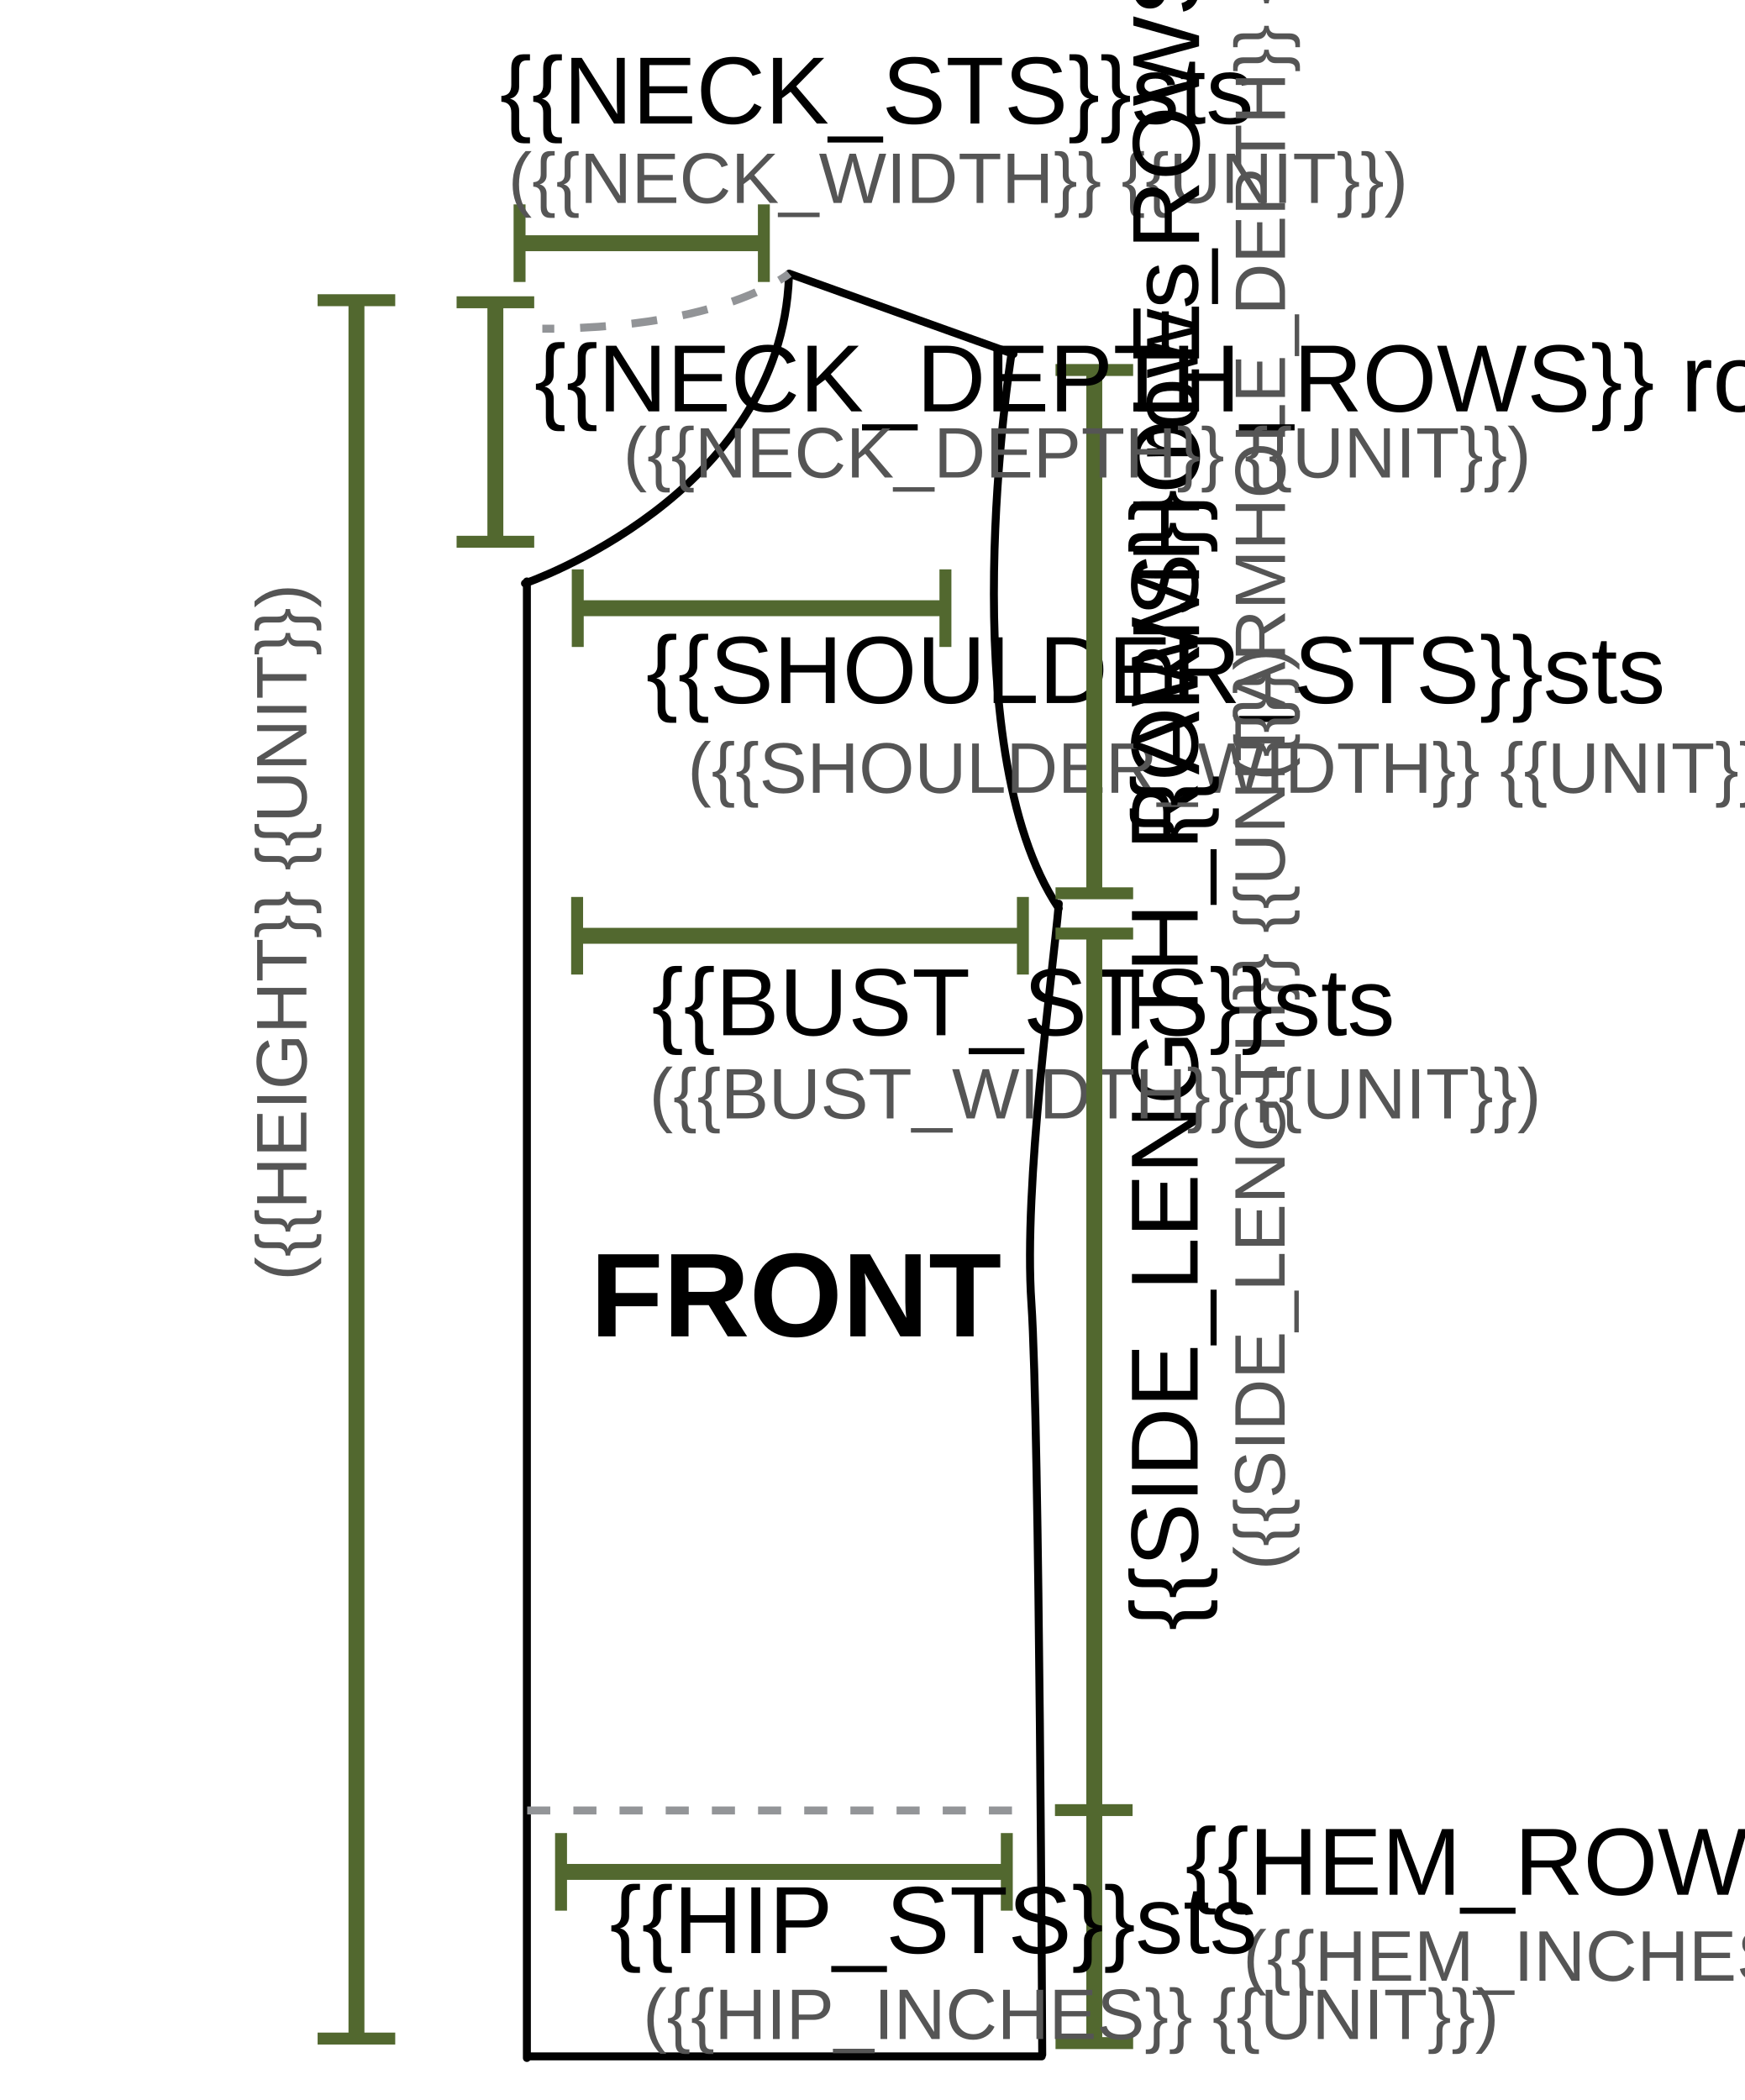
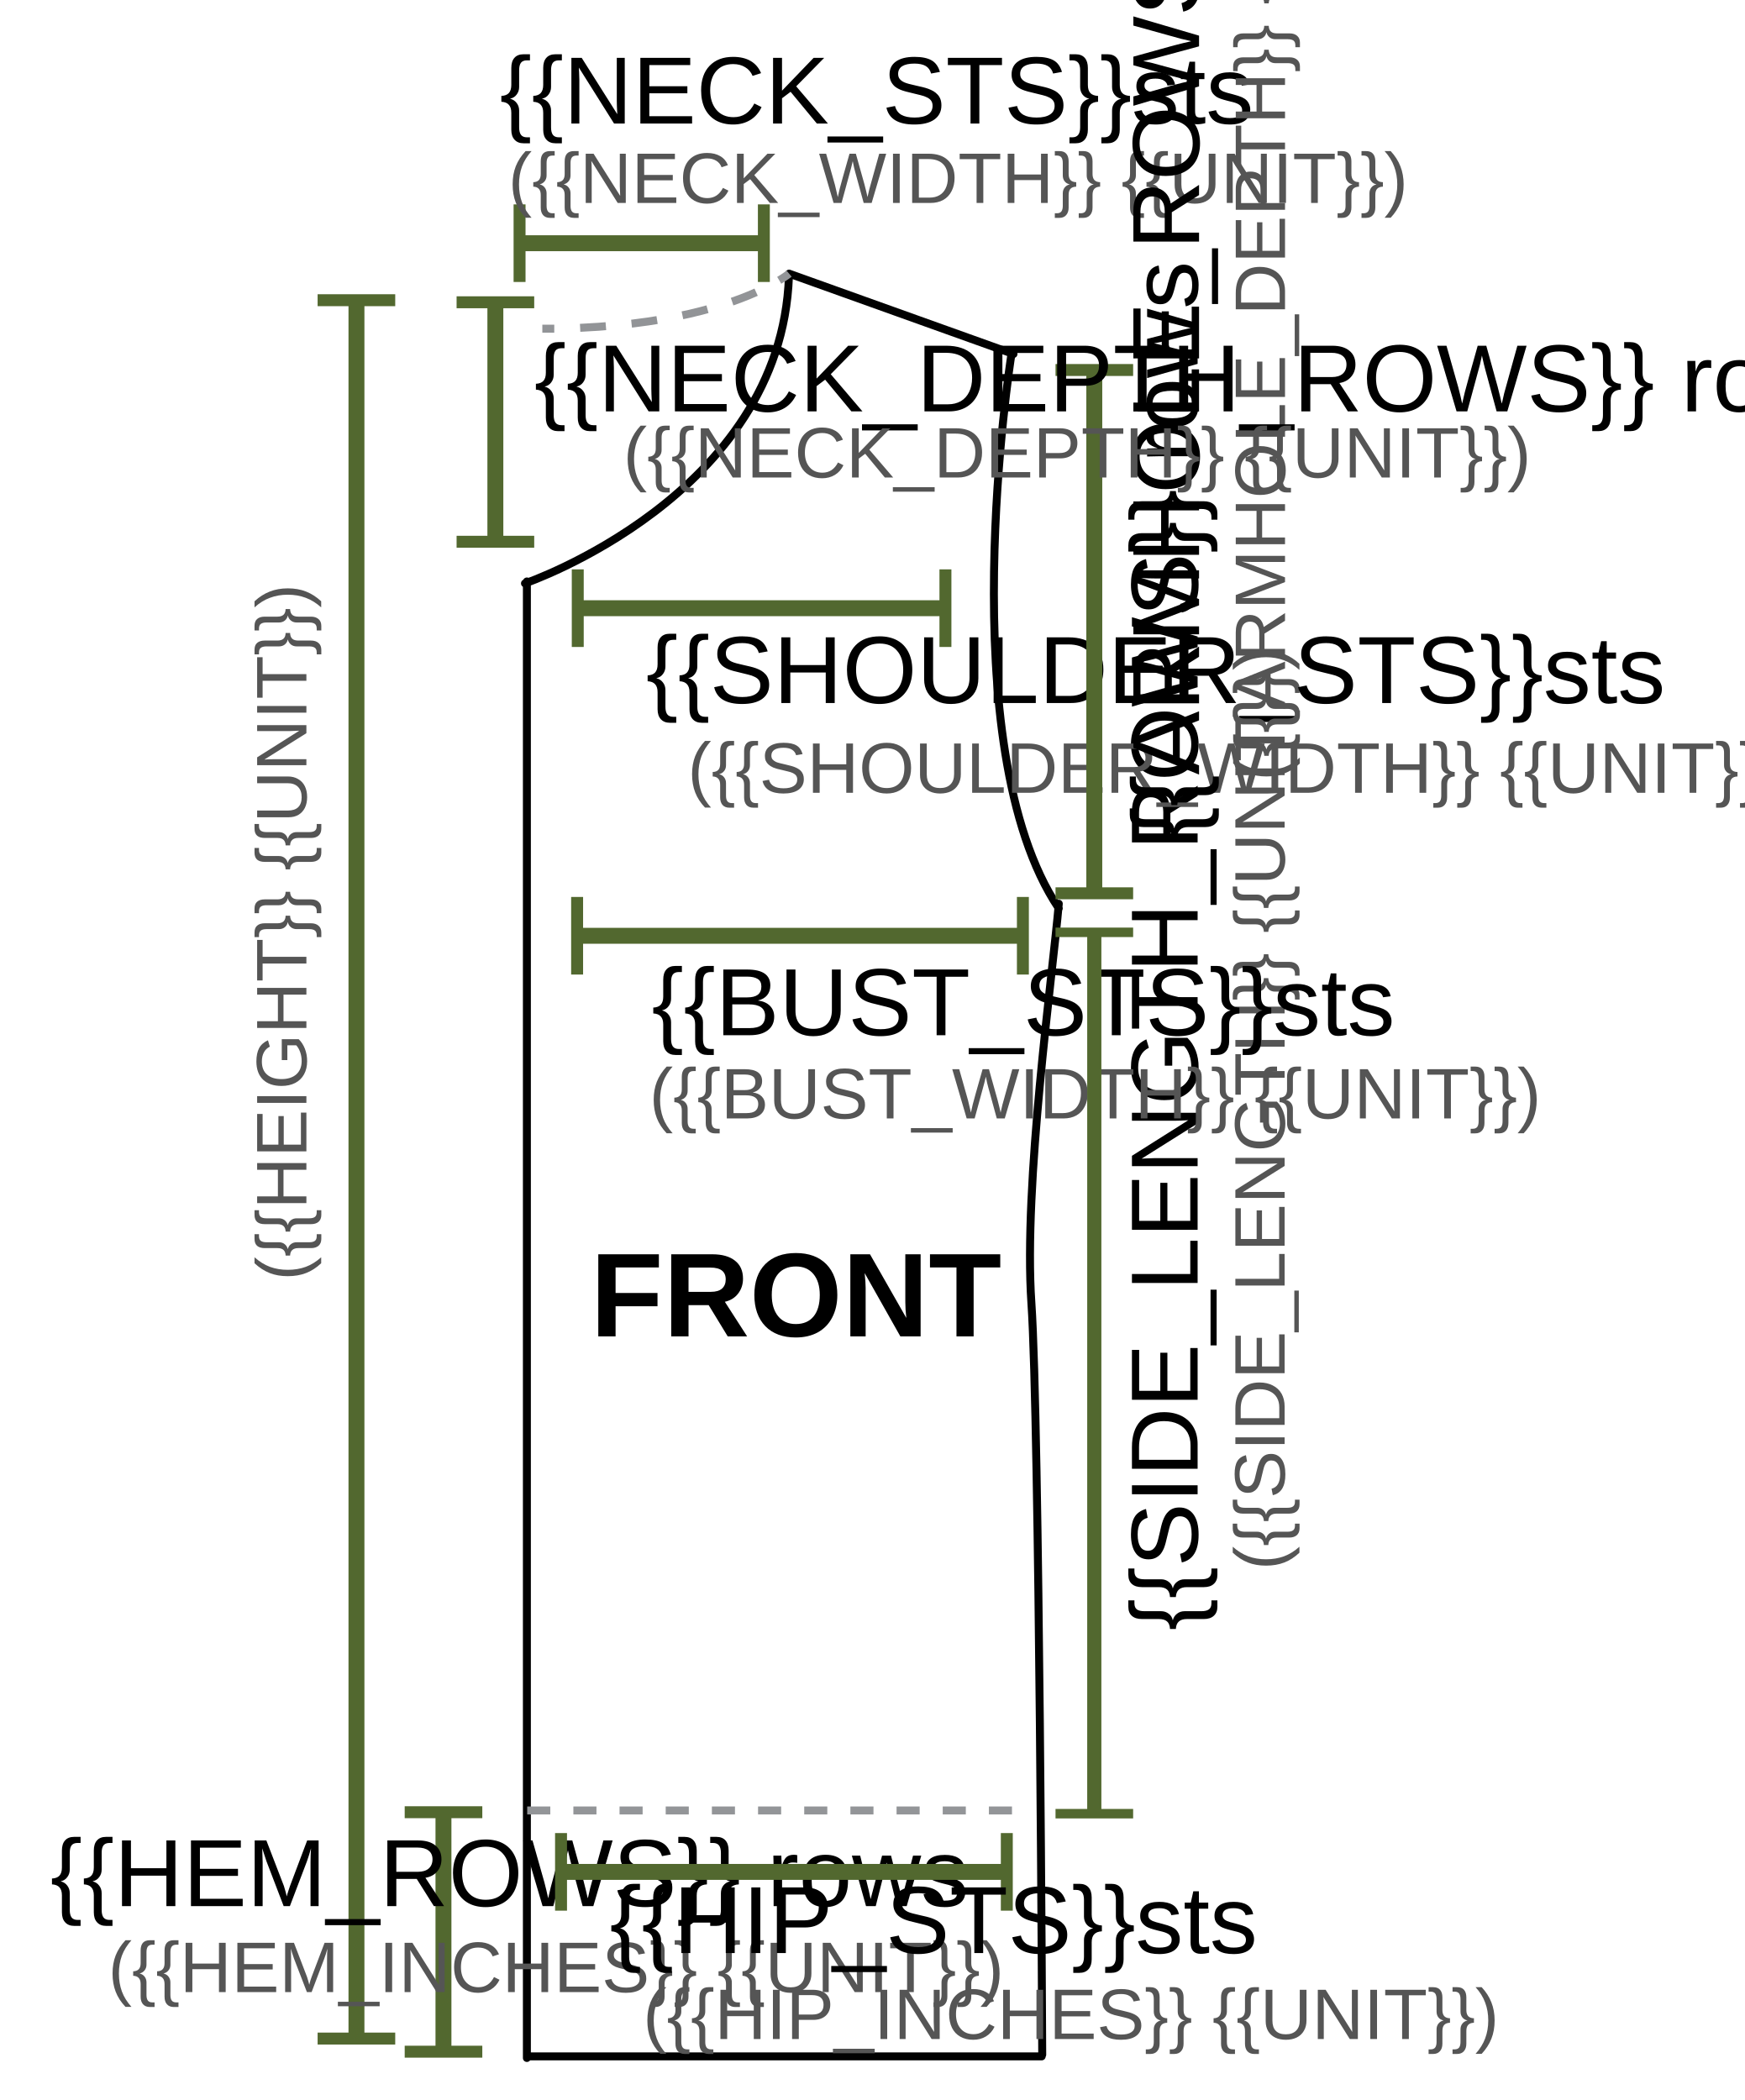
<svg xmlns="http://www.w3.org/2000/svg" id="new_straight" width="219.14" height="263.86" viewBox="0 0 219.14 263.86">
+   <g id="NECK_DEPTH">
+     <line x1="55.71" y1="227.7" x2="55.71" y2="257.79" fill="none" stroke="#52682f" stroke-miterlimit="10" stroke-width="2" />
+     <rect x="50.84" y="226.95" width="9.75" height="1.5" fill="#52682f" />
+     <rect x="50.84" y="257.04" width="9.75" height="1.5" fill="#52682f" />
+   </g>
  <path id="ROUND_BODY" d="M66.19,258.38h64.67M133.01,113.55c-.76,8.91-4.46,35.26-3.44,50.19s1.36,94.43,1.36,94.43M127.02,44.79s-7.71,48.97,5.99,69.34M65.95,73.3s32.19-11.01,33.16-38.58M127.32,44.48l-28.19-10.1M66.19,73.06v185.52" fill="none" stroke="#010101" stroke-linecap="round" stroke-linejoin="round" />
  <g isolation="isolate">
-     <text transform="translate(150.45 204.88) rotate(-90)" font-family="ArialMT, Arial" font-size="12" isolation="isolate">
-       <tspan x="0" y="0">{{SIDE_LENGTH_ROWS}} rows</tspan>
-     </text>
+     <g isolation="isolate">
+       <text transform="translate(150.45 204.88) rotate(-90)" font-family="ArialMT, Arial" font-size="12" isolation="isolate">
+         <tspan x="0" y="0">{{SIDE_LENGTH_ROWS}} rows</tspan>
+       </text>
+     </g>
  </g>
  <g isolation="isolate">
-     <text transform="translate(161.38 197.28) rotate(-90)" fill="#555" font-family="ArialMT, Arial" font-size="9" isolation="isolate">
-       <tspan x="0" y="0">({{SIDE_LENGTH}} {{UNIT}})</tspan>
-     </text>
+     <g isolation="isolate">
+       <text transform="translate(161.38 197.28) rotate(-90)" fill="#555" font-family="ArialMT, Arial" font-size="9" isolation="isolate">
+         <tspan x="0" y="0">({{SIDE_LENGTH}} {{UNIT}})</tspan>
+       </text>
+     </g>
  </g>
  <g id="NECKWIDTH">
    <line x1="65.27" y1="30.56" x2="95.96" y2="30.56" fill="none" stroke="#52682f" stroke-miterlimit="10" stroke-width="2" />
    <rect x="64.52" y="25.68" width="1.5" height="9.75" fill="#52682f" />
    <rect x="95.21" y="25.68" width="1.5" height="9.75" fill="#52682f" />
  </g>
  <g id="HEIGHT_LINE">
    <line x1="44.78" y1="256.14" x2="44.78" y2="37.72" fill="none" stroke="#52682f" stroke-miterlimit="10" stroke-width="2" />
    <rect x="39.9" y="255.39" width="9.75" height="1.5" fill="#52682f" />
    <rect x="39.9" y="36.97" width="9.75" height="1.5" fill="#52682f" />
  </g>
  <g id="HEIGHT_UNIT">
    <g isolation="isolate">
-       <text transform="translate(38.49 160.91) rotate(-90)" fill="#555" font-family="ArialMT, Arial" font-size="9" isolation="isolate">
-         <tspan x="0" y="0">({{HEIGHT}} {{UNIT}})</tspan>
-       </text>
+       <g isolation="isolate">
+         <text transform="translate(38.49 160.91) rotate(-90)" fill="#555" font-family="ArialMT, Arial" font-size="9" isolation="isolate">
+           <tspan x="0" y="0">({{HEIGHT}} {{UNIT}})</tspan>
+         </text>
+       </g>
    </g>
  </g>
  <g id="BUST_STS" isolation="isolate">
    <g isolation="isolate">
-       <text transform="translate(78.53 130.07)" font-family="ArialMT, Arial" font-size="12" isolation="isolate">
-         <tspan x="0" y="0" xml:space="preserve"> {{BUST_STS}}sts</tspan>
-       </text>
+       <g isolation="isolate">
+         <text transform="translate(78.53 130.07)" font-family="ArialMT, Arial" font-size="12" isolation="isolate">
+           <tspan x="0" y="0" xml:space="preserve"> {{BUST_STS}}sts</tspan>
+         </text>
+       </g>
    </g>
  </g>
  <g id="BUST_STS-2" isolation="isolate">
    <g isolation="isolate">
-       <text transform="translate(145.56 238.07)" font-family="ArialMT, Arial" font-size="12" isolation="isolate">
-         <tspan x="0" y="0" xml:space="preserve"> {{HEM_ROWS}} rows</tspan>
-       </text>
-       <text transform="translate(141.14 248.87)" fill="#555" font-family="ArialMT, Arial" font-size="9" isolation="isolate">
-         <tspan x="0" y="0" xml:space="preserve">      ({{HEM_INCHES}} {{UNIT}})</tspan>
-       </text>
+       <g isolation="isolate">
+         <text transform="translate(2.99 239.5)" font-family="ArialMT, Arial" font-size="12" isolation="isolate">
+           <tspan x="0" y="0" xml:space="preserve"> {{HEM_ROWS}} rows</tspan>
+         </text>
+       </g>
+       <g isolation="isolate">
+         <text transform="translate(-1.43 250.3)" fill="#555" font-family="ArialMT, Arial" font-size="9" isolation="isolate">
+           <tspan x="0" y="0" xml:space="preserve">      ({{HEM_INCHES}} {{UNIT}})</tspan>
+         </text>
+       </g>
    </g>
  </g>
  <g id="BUST_UNIT">
    <g isolation="isolate">
-       <text transform="translate(81.56 140.53)" fill="#555" font-family="ArialMT, Arial" font-size="9" isolation="isolate">
-         <tspan x="0" y="0">({{BUST_WIDTH}} {{UNIT}})</tspan>
-       </text>
+       <g isolation="isolate">
+         <text transform="translate(81.56 140.53)" fill="#555" font-family="ArialMT, Arial" font-size="9" isolation="isolate">
+           <tspan x="0" y="0">({{BUST_WIDTH}} {{UNIT}})</tspan>
+         </text>
+       </g>
    </g>
  </g>
  <g id="BUST_LINE">
    <line x1="72.5" y1="117.58" x2="128.5" y2="117.58" fill="none" stroke="#52682f" stroke-miterlimit="10" stroke-width="2" />
    <rect x="71.75" y="112.7" width="1.5" height="9.75" fill="#52682f" />
    <rect x="127.75" y="112.7" width="1.5" height="9.75" fill="#52682f" />
  </g>
  <g id="BUST_LINE-2">
    <line x1="70.48" y1="235.2" x2="126.48" y2="235.2" fill="none" stroke="#52682f" stroke-miterlimit="10" stroke-width="2" />
    <rect x="69.73" y="230.32" width="1.5" height="9.75" fill="#52682f" />
    <rect x="125.73" y="230.32" width="1.5" height="9.75" fill="#52682f" />
  </g>
-   <rect x="132.53" y="226.69" width="9.75" height="1.49" fill="#52682f" />
  <g id="CROSS_SHOULDER_UNIT">
    <g isolation="isolate">
-       <text transform="translate(86.38 99.61)" fill="#555" font-family="ArialMT, Arial" font-size="9" isolation="isolate">
-         <tspan x="0" y="0">({{SHOULDER_WIDTH}} {{UNIT}})</tspan>
-       </text>
+       <g isolation="isolate">
+         <text transform="translate(86.38 99.61)" fill="#555" font-family="ArialMT, Arial" font-size="9" isolation="isolate">
+           <tspan x="0" y="0">({{SHOULDER_WIDTH}} {{UNIT}})</tspan>
+         </text>
+       </g>
    </g>
  </g>
  <g id="CROSS_SHOULDER_STS" isolation="isolate">
    <g isolation="isolate">
-       <text transform="translate(77.82 88.33)" font-family="ArialMT, Arial" font-size="12" isolation="isolate">
-         <tspan x="0" y="0" xml:space="preserve"> {{SHOULDER_STS}}sts</tspan>
-       </text>
+       <g isolation="isolate">
+         <text transform="translate(77.82 88.33)" font-family="ArialMT, Arial" font-size="12" isolation="isolate">
+           <tspan x="0" y="0" xml:space="preserve"> {{SHOULDER_STS}}sts</tspan>
+         </text>
+       </g>
    </g>
  </g>
  <g id="CROSS_SHOULDER">
    <line x1="72.58" y1="76.42" x2="118.77" y2="76.42" fill="none" stroke="#52682f" stroke-miterlimit="10" stroke-width="2" />
    <rect x="71.83" y="71.54" width="1.5" height="9.75" fill="#52682f" />
    <rect x="118.02" y="71.54" width="1.5" height="9.75" fill="#52682f" />
  </g>
  <g id="NECK_WIDTH_STS" isolation="isolate">
    <g isolation="isolate">
-       <text transform="translate(62.78 15.52)" font-family="ArialMT, Arial" font-size="12" isolation="isolate">
-         <tspan x="0" y="0">{{NECK_STS}}sts</tspan>
-       </text>
+       <g isolation="isolate">
+         <text transform="translate(62.78 15.52)" font-family="ArialMT, Arial" font-size="12" isolation="isolate">
+           <tspan x="0" y="0">{{NECK_STS}}sts</tspan>
+         </text>
+       </g>
    </g>
  </g>
  <g id="NECK_WIDTH_UNITS">
    <g isolation="isolate">
-       <text transform="translate(63.84 25.5)" fill="#555" font-family="ArialMT, Arial" font-size="9" isolation="isolate">
-         <tspan x="0" y="0">({{NECK_WIDTH}} {{UNIT}})</tspan>
-       </text>
+       <g isolation="isolate">
+         <text transform="translate(63.84 25.5)" fill="#555" font-family="ArialMT, Arial" font-size="9" isolation="isolate">
+           <tspan x="0" y="0">({{NECK_WIDTH}} {{UNIT}})</tspan>
+         </text>
+       </g>
    </g>
  </g>
-   <g id="NECK_DEPTH">
+   <g id="NECK_DEPTH-2">
    <line x1="62.23" y1="37.98" x2="62.23" y2="68.07" fill="none" stroke="#52682f" stroke-miterlimit="10" stroke-width="2" />
    <rect x="57.36" y="37.23" width="9.75" height="1.5" fill="#52682f" />
    <rect x="57.36" y="67.32" width="9.75" height="1.5" fill="#52682f" />
  </g>
  <g id="ARMHOLE_LINE">
    <line x1="137.47" y1="46.49" x2="137.47" y2="112.24" fill="none" stroke="#52682f" stroke-miterlimit="10" stroke-width="2" />
    <rect x="132.6" y="45.74" width="9.75" height="1.5" fill="#52682f" />
    <rect x="132.6" y="111.49" width="9.75" height="1.5" fill="#52682f" />
  </g>
  <g id="ARMHOLE" isolation="isolate">
    <g isolation="isolate">
-       <text transform="translate(150.63 105.37) rotate(-90)" font-family="ArialMT, Arial" font-size="12" isolation="isolate">
-         <tspan x="0" y="0">{{ARMHOLE_ROWS}} rows</tspan>
-       </text>
-       <text transform="translate(161.43 98.12) rotate(-90)" fill="#555" font-family="ArialMT, Arial" font-size="9" isolation="isolate">
-         <tspan x="0" y="0">({{ARMHOLE_DEPTH}} {{UNIT}})</tspan>
+       <g isolation="isolate">
+         <text transform="translate(150.63 105.37) rotate(-90)" font-family="ArialMT, Arial" font-size="12" isolation="isolate">
+           <tspan x="0" y="0">{{ARMHOLE_ROWS}} rows</tspan>
+         </text>
+       </g>
+       <g isolation="isolate">
+         <text transform="translate(161.43 98.12) rotate(-90)" fill="#555" font-family="ArialMT, Arial" font-size="9" isolation="isolate">
+           <tspan x="0" y="0">({{ARMHOLE_DEPTH}} {{UNIT}})</tspan>
+         </text>
+       </g>
+     </g>
+   </g>
+   <g isolation="isolate">
+     <g isolation="isolate">
+       <text transform="translate(74.16 167.91)" font-family="Arial-BoldMT, Arial" font-size="15" font-weight="700" isolation="isolate">
+         <tspan x="0" y="0">FRONT</tspan>
      </text>
    </g>
  </g>
-   <g isolation="isolate">
-     <text transform="translate(74.16 167.91)" font-family="Arial-BoldMT, Arial" font-size="15" font-weight="700" isolation="isolate">
-       <tspan x="0" y="0">FRONT</tspan>
-     </text>
-   </g>
  <g id="SIDE_SEAM">
-     <line x1="137.47" y1="117.3" x2="137.47" y2="256.71" fill="none" stroke="#52682f" stroke-miterlimit="10" stroke-width="2" />
-     <rect x="132.6" y="116.55" width="9.75" height="1.5" fill="#52682f" />
-     <rect x="132.6" y="255.96" width="9.75" height="1.5" fill="#52682f" />
+     <line x1="137.47" y1="117.15" x2="137.47" y2="227.89" fill="none" stroke="#52682f" stroke-miterlimit="10" stroke-width="1.78" />
+     <rect x="132.6" y="116.55" width="9.75" height="1.19" fill="#52682f" />
+     <rect x="132.6" y="227.29" width="9.75" height="1.19" fill="#52682f" />
  </g>
  <g id="BACK_NECK_DOTTED">
-     <path d="M68.13,41.3c.51,0,1.01,0,1.5,0" fill="none" stroke="#929497" stroke-linejoin="round" />
+     <path d="M68.13,41.3h1.5" fill="none" stroke="#929497" stroke-linejoin="round" />
    <path d="M72.88,41.19c12.65-.57,20.04-3.36,23.6-5.19" fill="none" stroke="#929497" stroke-dasharray="3.24 3.24" stroke-linejoin="round" />
    <path d="M97.89,35.22c.85-.51,1.24-.84,1.24-.84" fill="none" stroke="#929497" stroke-linejoin="round" />
  </g>
  <g id="BUST_STS-3" isolation="isolate">
    <g isolation="isolate">
-       <text transform="translate(73.26 245.4)" font-family="ArialMT, Arial" font-size="12" isolation="isolate">
-         <tspan x="0" y="0" xml:space="preserve"> {{HIP_STS}}sts</tspan>
-       </text>
-       <text transform="translate(73.26 256.2)" fill="#555" font-family="ArialMT, Arial" font-size="9" isolation="isolate">
-         <tspan x="0" y="0" xml:space="preserve">   ({{HIP_INCHES}} {{UNIT}})</tspan>
-       </text>
+       <g isolation="isolate">
+         <text transform="translate(73.26 245.4)" font-family="ArialMT, Arial" font-size="12" isolation="isolate">
+           <tspan x="0" y="0" xml:space="preserve"> {{HIP_STS}}sts</tspan>
+         </text>
+       </g>
+       <g isolation="isolate">
+         <text transform="translate(73.26 256.2)" fill="#555" font-family="ArialMT, Arial" font-size="9" isolation="isolate">
+           <tspan x="0" y="0" xml:space="preserve">   ({{HIP_INCHES}} {{UNIT}})</tspan>
+         </text>
+       </g>
    </g>
  </g>
  <g id="NECK_DEPTH_ROWS" isolation="isolate">
    <g isolation="isolate">
-       <text transform="translate(67.12 51.69)" font-family="ArialMT, Arial" font-size="12" isolation="isolate">
-         <tspan x="0" y="0">{{NECK_DEPTH_ROWS}} rows</tspan>
-       </text>
+       <g isolation="isolate">
+         <text transform="translate(67.12 51.69)" font-family="ArialMT, Arial" font-size="12" isolation="isolate">
+           <tspan x="0" y="0">{{NECK_DEPTH_ROWS}} rows</tspan>
+         </text>
+       </g>
    </g>
  </g>
  <g id="NECK_DEPTH_UNITS">
    <g isolation="isolate">
-       <text transform="translate(78.29 60)" fill="#555" font-family="ArialMT, Arial" font-size="9" isolation="isolate">
-         <tspan x="0" y="0">({{NECK_DEPTH}} {{UNIT}})</tspan>
-       </text>
+       <g isolation="isolate">
+         <text transform="translate(78.29 60)" fill="#555" font-family="ArialMT, Arial" font-size="9" isolation="isolate">
+           <tspan x="0" y="0">({{NECK_DEPTH}} {{UNIT}})</tspan>
+         </text>
+       </g>
    </g>
  </g>
  <line x1="66.23" y1="227.48" x2="129.14" y2="227.48" fill="none" stroke="#939598" stroke-dasharray="2.9 2.9" stroke-miterlimit="10" />
</svg>
